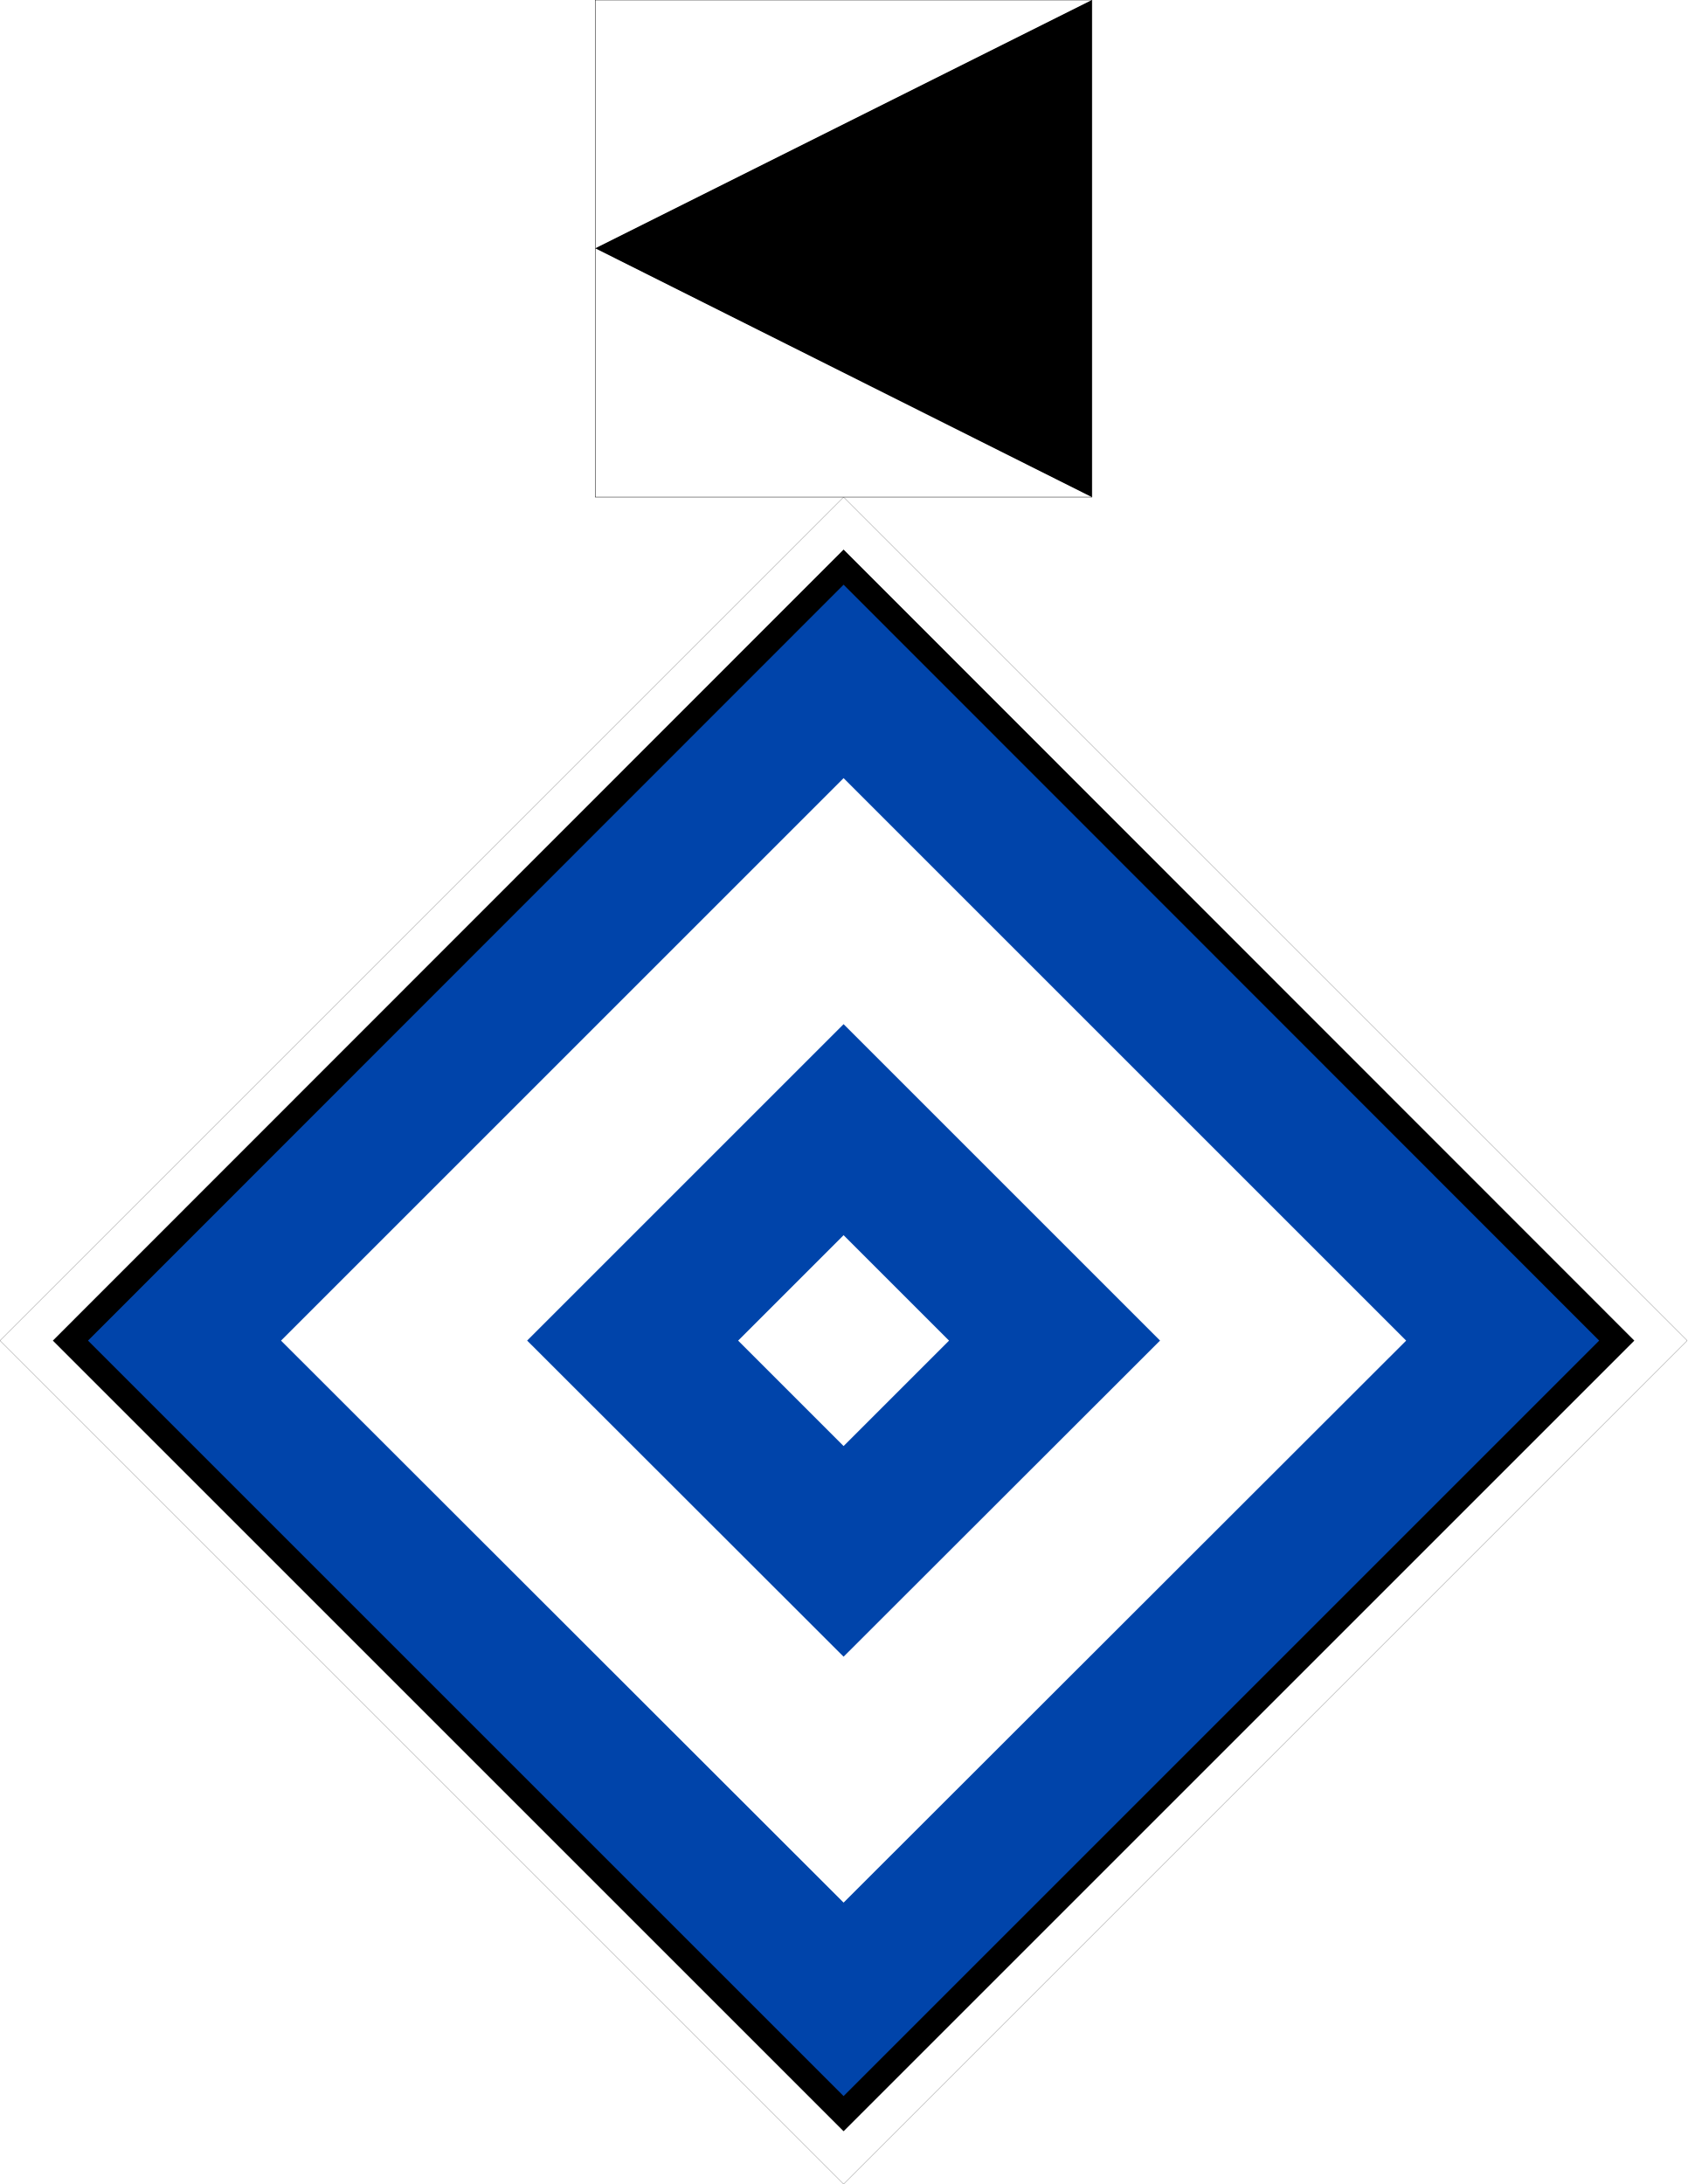
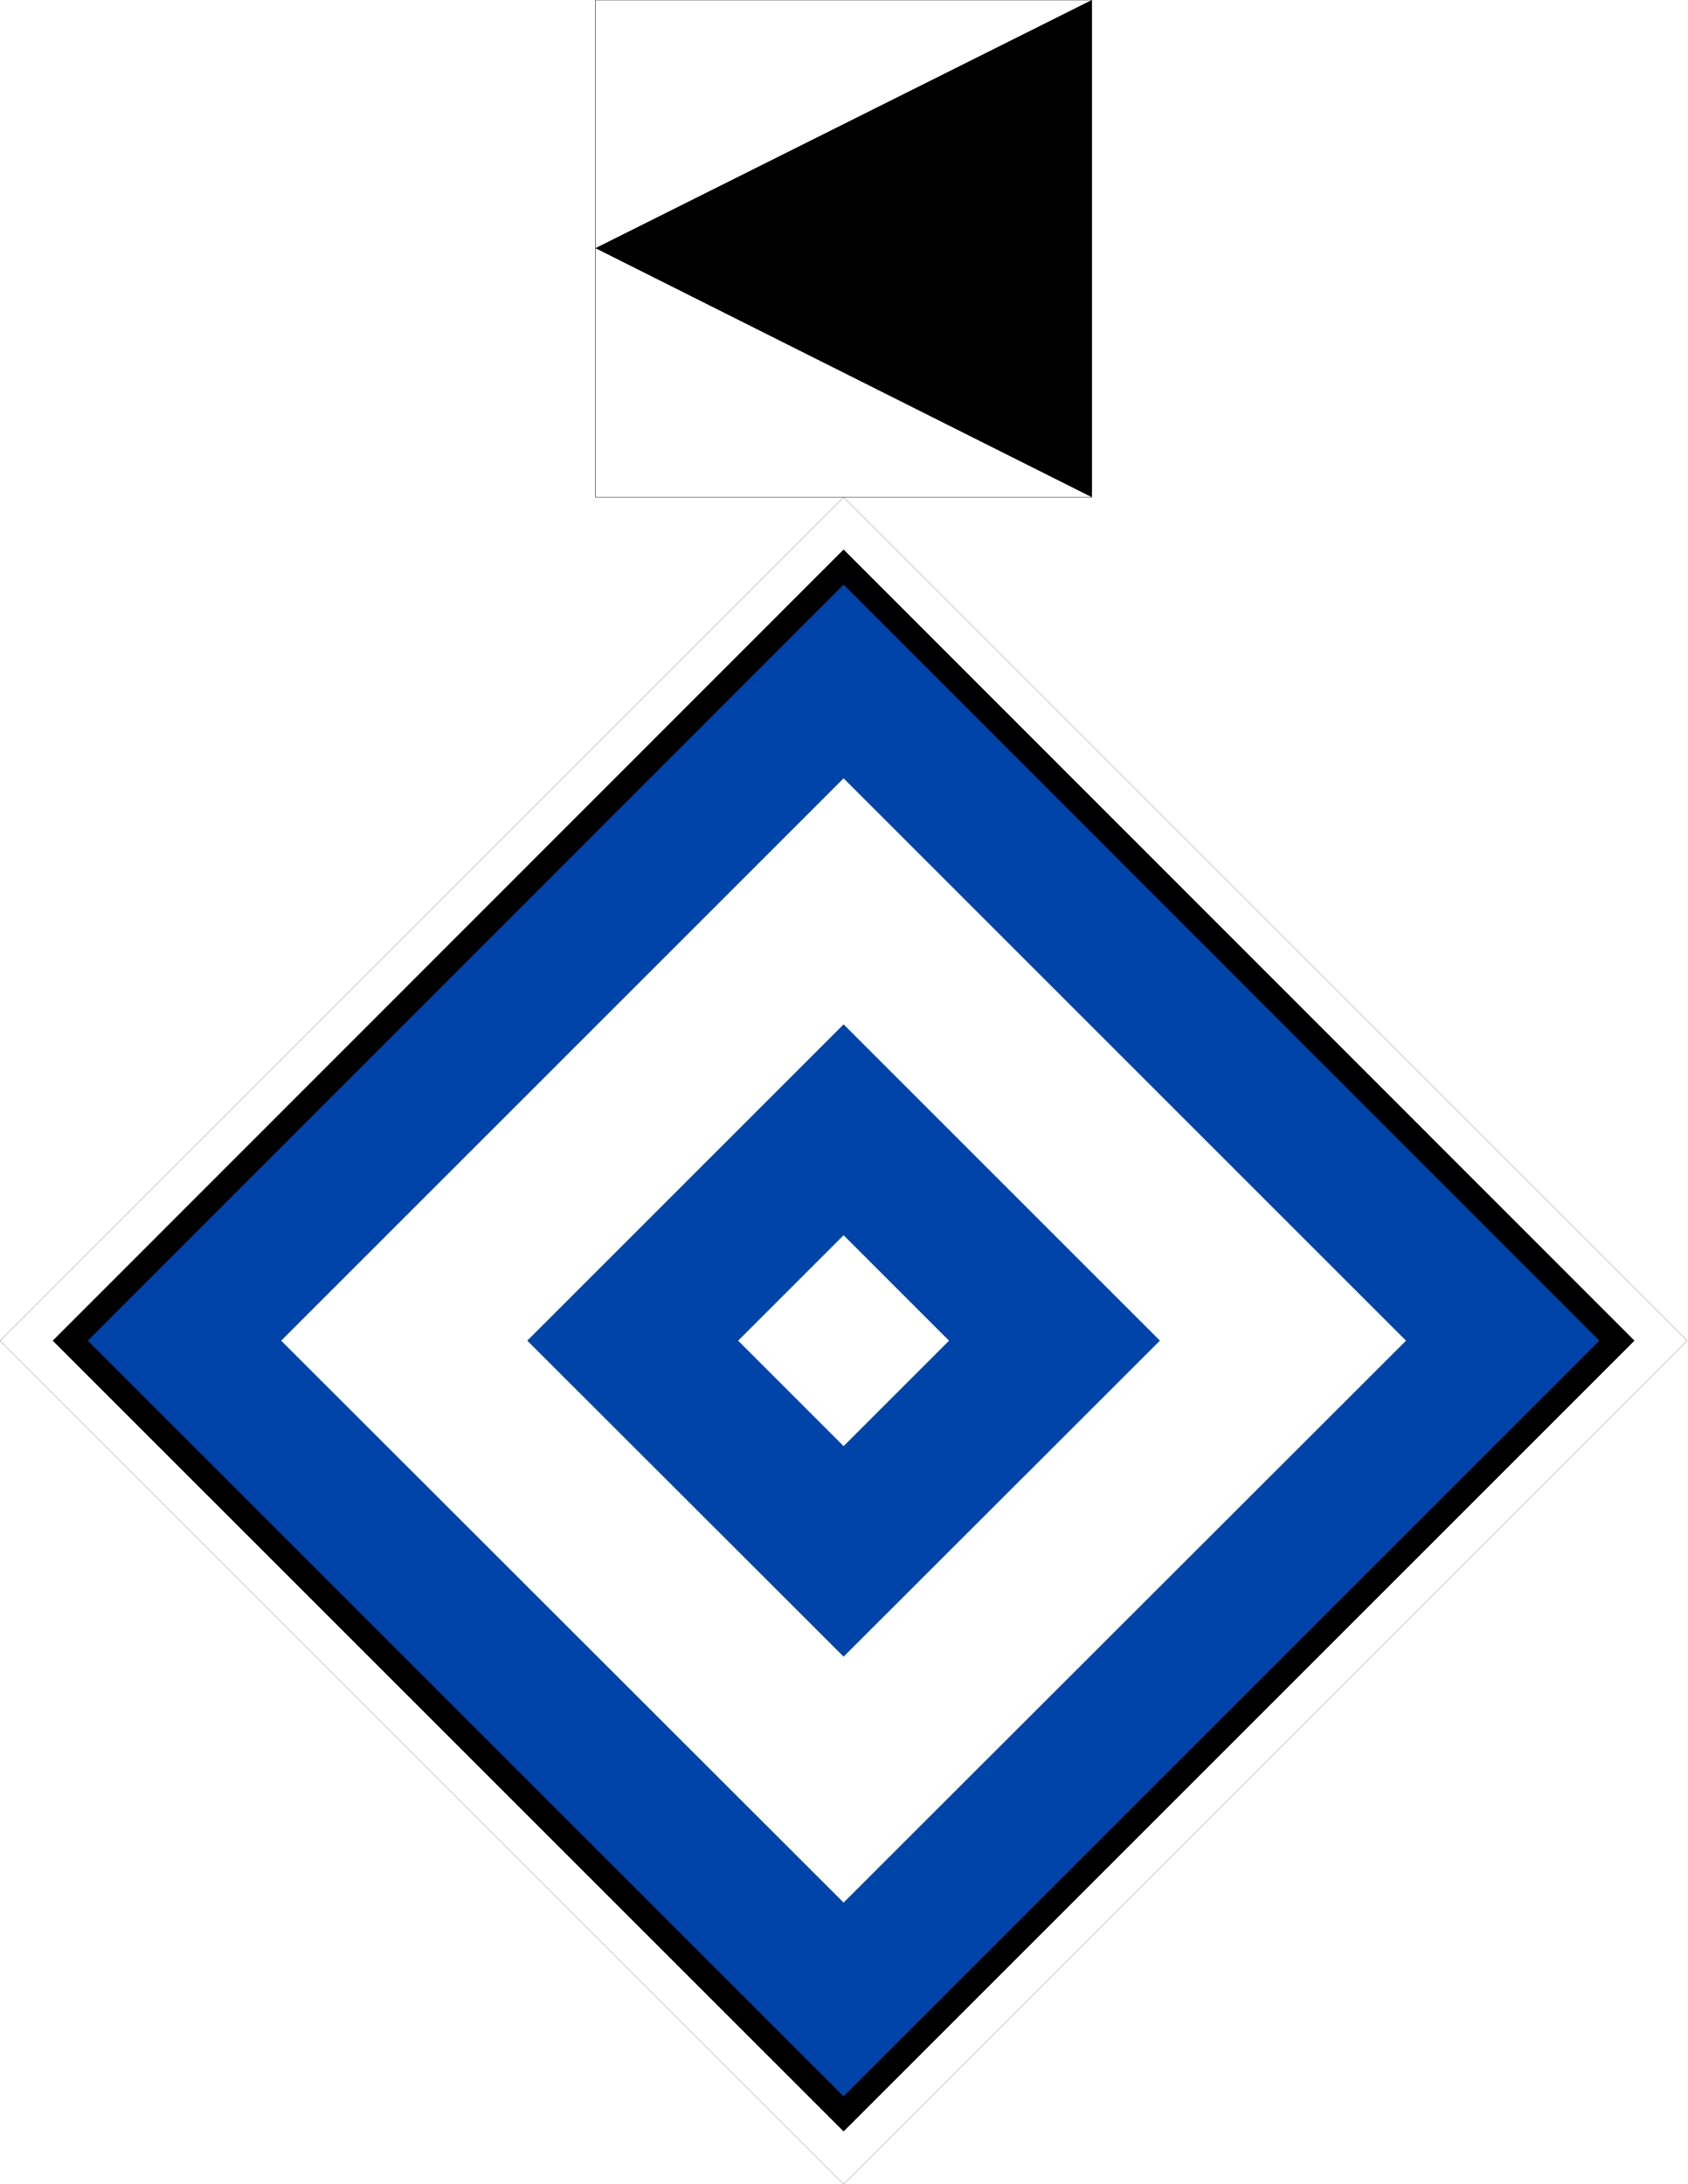
- <svg xmlns="http://www.w3.org/2000/svg" width="16" height="20.714" viewBox="0 0 16 20.714">
-   <path fill-rule="nonzero" fill="rgb(100%, 100%, 100%)" fill-opacity="1" stroke-width="0.265" stroke-linecap="butt" stroke-linejoin="miter" stroke="rgb(0%, 0%, 0%)" stroke-opacity="1" stroke-miterlimit="4" d="M 2565.628 2038.848 L 1282.814 3321.662 L 0 2038.848 L 1282.814 756.034 Z M 2565.628 2038.848 " transform="matrix(0.00623629, 0, 0, 0.00623629, 0, 0)" />
-   <path fill-rule="nonzero" fill="rgb(0%, 26.667%, 66.667%)" fill-opacity="1" stroke-width="10" stroke-linecap="butt" stroke-linejoin="miter" stroke="rgb(0%, 0%, 0%)" stroke-opacity="1" stroke-miterlimit="4" d="M 20.063 -459.985 L 459.985 -459.985 L 459.985 -20.063 L 19.946 -19.946 Z M 20.063 -459.985 " transform="matrix(-0.0166667, 0.0166667, -0.0166667, -0.0166667, 8, 4.714045)" />
-   <path fill-rule="nonzero" fill="rgb(100%, 100%, 100%)" fill-opacity="1" d="M 8 11.715 L 9 12.715 L 8 13.715 L 7 12.715 Z M 8 11.715 " />
-   <path fill="none" stroke-width="70" stroke-linecap="butt" stroke-linejoin="miter" stroke="rgb(100%, 100%, 100%)" stroke-opacity="1" stroke-miterlimit="5" d="M 496.406 16.406 L 746.484 16.406 L 746.367 266.367 L 496.406 266.484 Z M 496.406 16.406 " transform="matrix(0.0166667, 0.0166667, -0.0166667, 0.0166667, 0, 0)" />
-   <path fill-rule="nonzero" fill="rgb(100%, 100%, 100%)" fill-opacity="1" stroke-width="0.656" stroke-linecap="butt" stroke-linejoin="bevel" stroke="rgb(0%, 0%, 0%)" stroke-opacity="1" stroke-miterlimit="5" d="M 1660.518 756.034 L 905.111 756.034 L 905.111 0 L 1660.518 0 Z M 1660.518 756.034 " transform="matrix(0.00623629, 0, 0, 0.00623629, 0, 0)" />
-   <path fill-rule="nonzero" fill="rgb(0%, 0%, 0%)" fill-opacity="1" d="M 10.355 4.715 C 5.645 2.355 5.645 2.355 5.645 2.355 L 10.355 0 Z M 10.355 4.715 " />
+ <svg xmlns="http://www.w3.org/2000/svg" width="18" height="23.303" viewBox="0 0 18 23.303">
+   <path fill-rule="nonzero" fill="rgb(100%, 100%, 100%)" fill-opacity="1" stroke-width="0.265" stroke-linecap="butt" stroke-linejoin="miter" stroke="rgb(0%, 0%, 0%)" stroke-opacity="1" stroke-miterlimit="4" d="M 2565.628 2038.917 L 1282.814 3321.731 L 0 2038.917 L 1282.814 756.103 Z M 2565.628 2038.917 " transform="matrix(0.00701583, 0, 0, 0.00701583, 0, 0)" />
+   <path fill-rule="nonzero" fill="rgb(0%, 26.667%, 66.667%)" fill-opacity="1" stroke-width="10" stroke-linecap="butt" stroke-linejoin="miter" stroke="rgb(0%, 0%, 0%)" stroke-opacity="1" stroke-miterlimit="4" d="M 20.037 -460.036 L 460.036 -460.036 L 460.036 -20.037 L 19.933 -19.933 Z M 20.037 -460.036 " transform="matrix(-0.01875, 0.01875, -0.01875, -0.01875, 9, 5.303301)" />
+   <path fill-rule="nonzero" fill="rgb(100%, 100%, 100%)" fill-opacity="1" d="M 9 13.18 L 10.125 14.305 L 9 15.43 L 7.875 14.305 Z M 9 13.18 " />
+   <path fill="none" stroke-width="70" stroke-linecap="butt" stroke-linejoin="miter" stroke="rgb(100%, 100%, 100%)" stroke-opacity="1" stroke-miterlimit="5" d="M 496.457 16.458 L 746.457 16.458 L 746.353 266.354 L 496.457 266.458 Z M 496.457 16.458 " transform="matrix(0.01875, 0.01875, -0.01875, 0.01875, 0, 0)" />
+   <path fill-rule="nonzero" fill="rgb(100%, 100%, 100%)" fill-opacity="1" stroke-width="0.656" stroke-linecap="butt" stroke-linejoin="bevel" stroke="rgb(0%, 0%, 0%)" stroke-opacity="1" stroke-miterlimit="5" d="M 1660.309 756.103 L 905.319 756.103 L 905.319 0 L 1660.309 0 Z M 1660.309 756.103 " transform="matrix(0.00701583, 0, 0, 0.00701583, 0, 0)" />
+   <path fill-rule="nonzero" fill="rgb(0%, 0%, 0%)" fill-opacity="1" d="M 11.648 5.305 C 6.352 2.648 6.352 2.648 6.352 2.648 L 11.648 0 Z M 11.648 5.305 " />
</svg>
